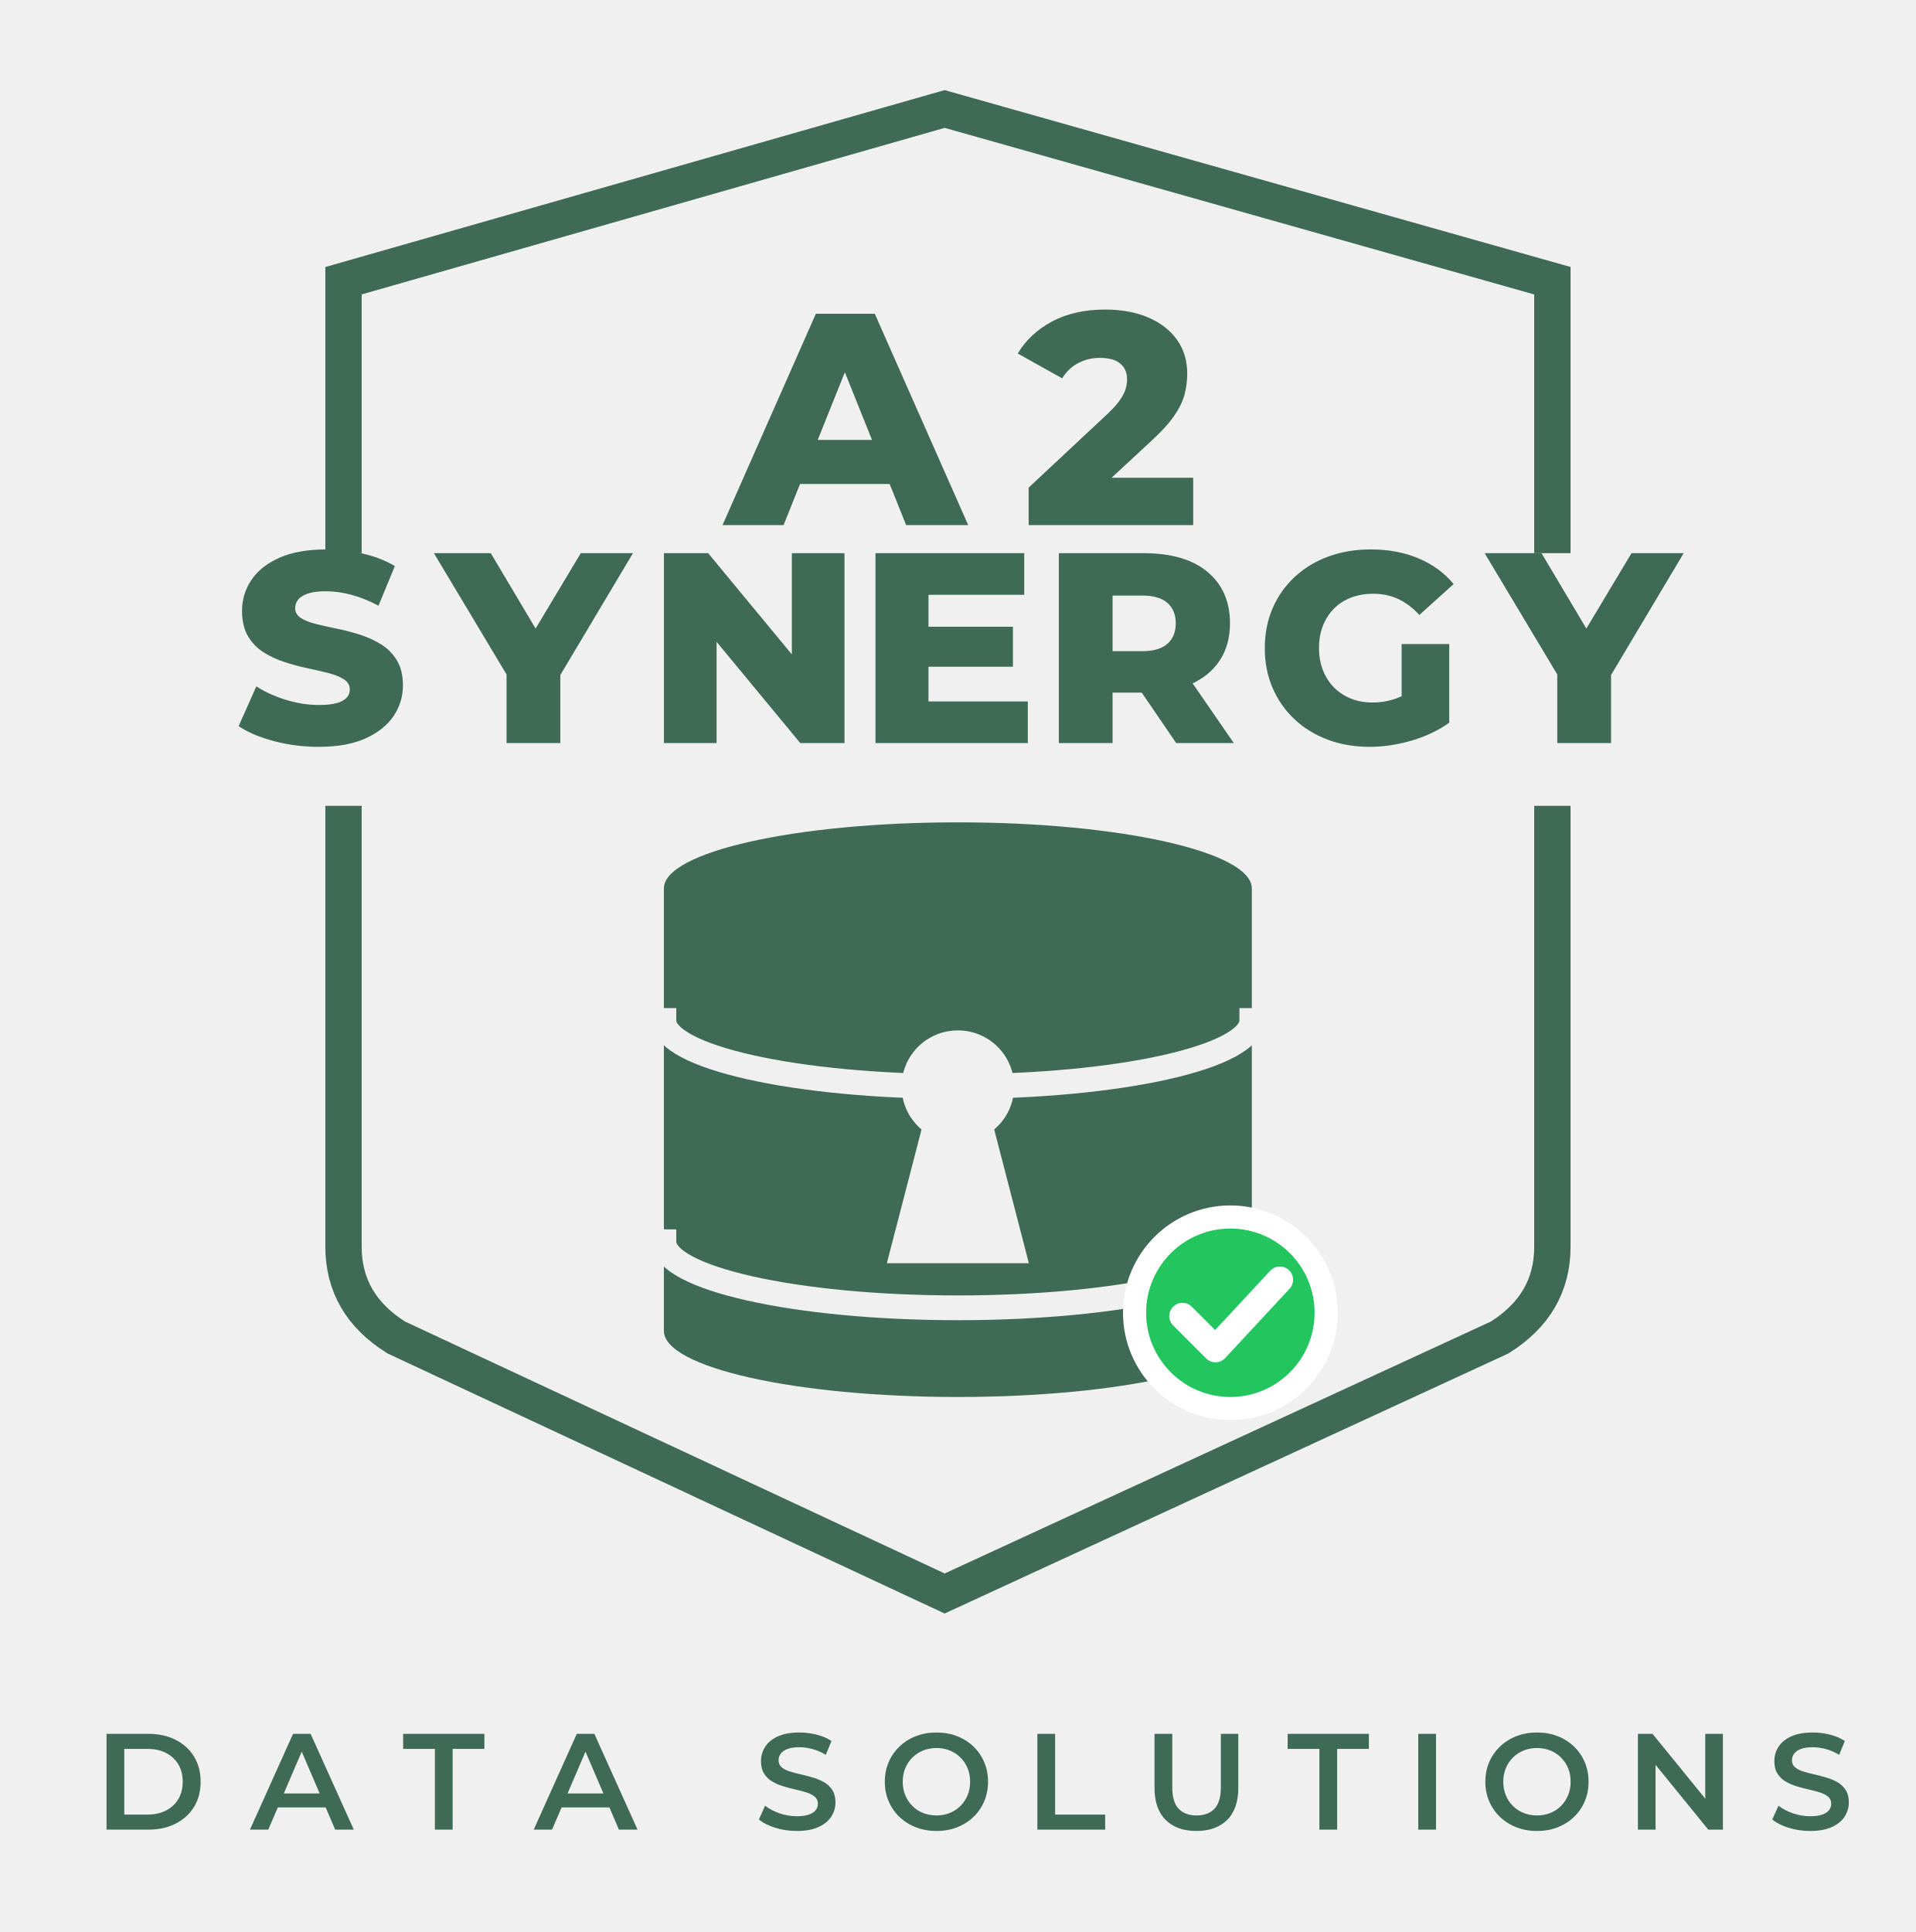
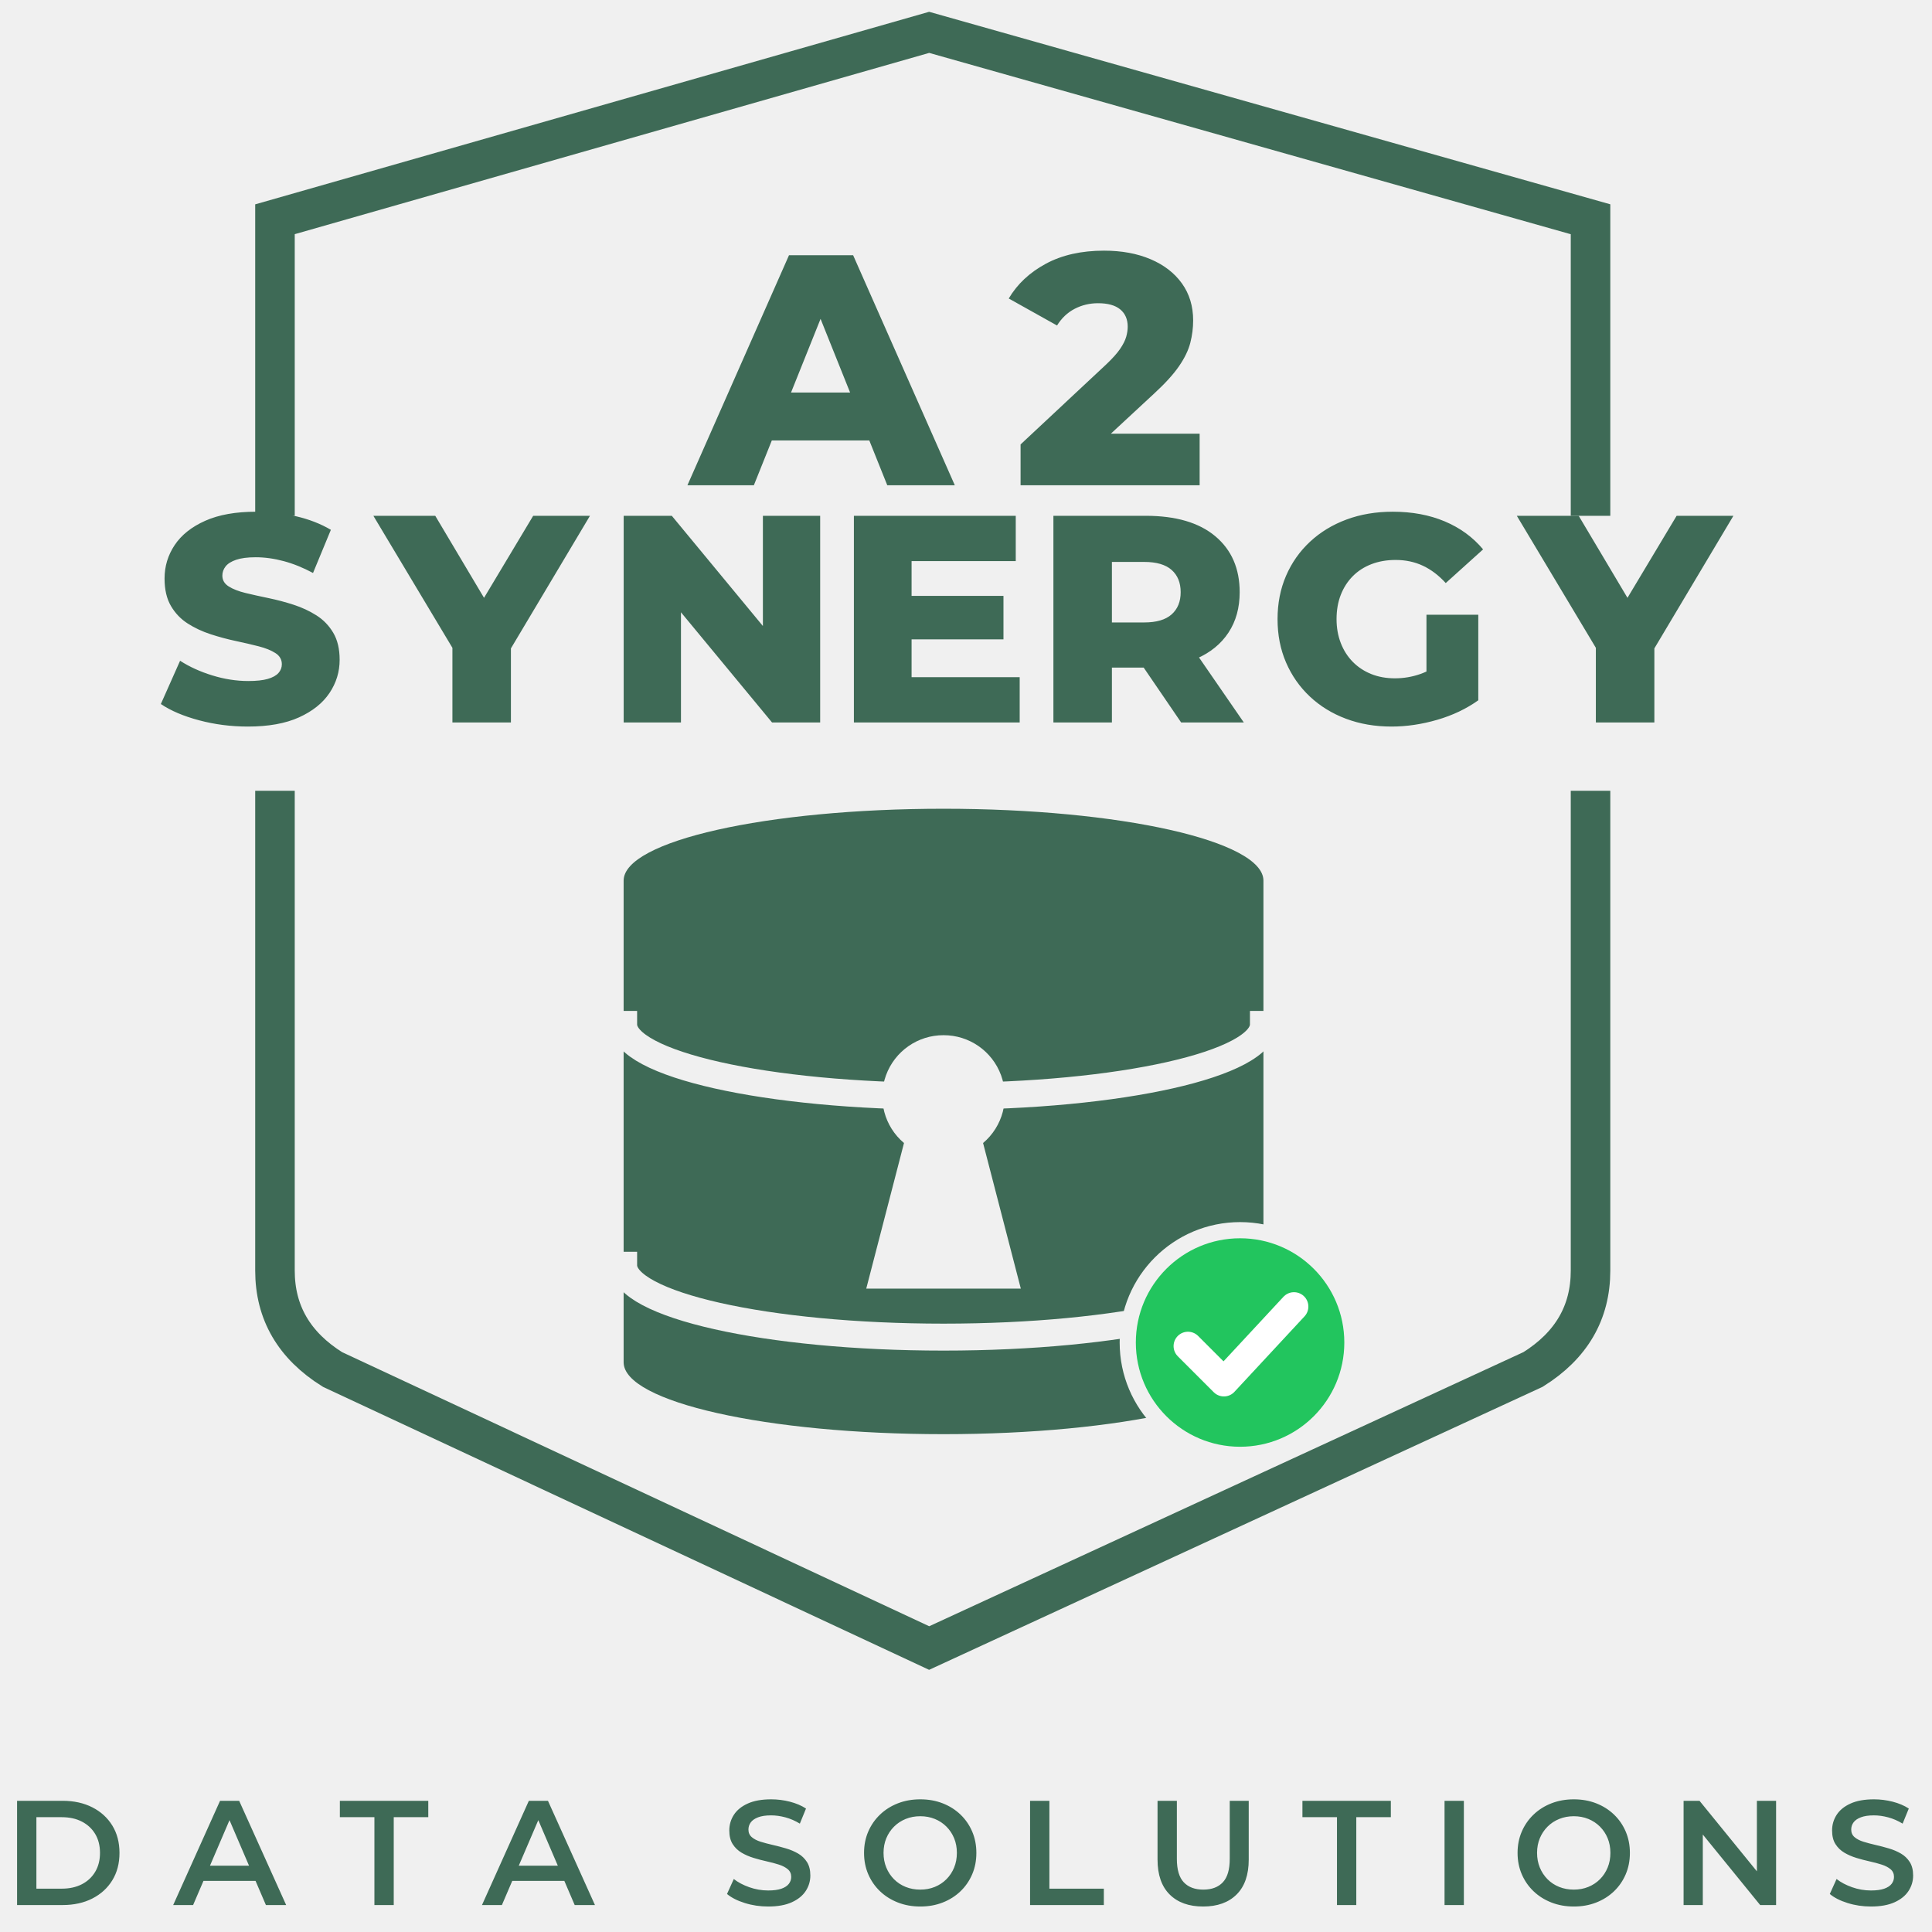
- <svg xmlns="http://www.w3.org/2000/svg" viewBox="170 370 1160 1170" role="img" aria-label="A2 Synergy Data Solutions">
+ <svg xmlns="http://www.w3.org/2000/svg" viewBox="225 418 1075 1075" role="img" aria-label="A2 Synergy Data Solutions">
  <defs>
    <mask id="db" maskUnits="userSpaceOnUse" x="540" y="850" width="420" height="400">
      <path d="M572,908 A178,40 0 0 1 928,908 V1176 A178,40 0 0 1 572,1176 Z" fill="#fff" />
      <path d="M560,988 H572 A178,40 0 0 0 928,988 H940 M560,1122 H572 A178,40 0 0 0 928,1122 H940" fill="none" stroke="#000" stroke-width="15" />
+       <circle cx="915" cy="1165" r="67" fill="#000" />
      <path d="M750,994 A34,34 0 0 1 772,1054 L793,1135 H707 L728,1054 A34,34 0 0 1 750,994 Z" fill="#000" />
    </mask>
  </defs>
  <g fill="#3e6a56">
    <path d="M378,705 V540 L742,436 L1110,540 V705 M1110,858 V1125 Q1110,1160 1078,1180 L742,1335 L410,1180 Q378,1160 378,1125 V858" fill="none" stroke="#3e6a56" stroke-width="22" stroke-linejoin="miter" />
    <path d="M607.5 688.0 664.022 560.0H699.692L756.271 688.0H718.69L674.47 577.7H688.683L644.463 688.0ZM638.397 663.081 647.723 636.422H710.234L719.617 663.081Z M792.868 688.0V665.288L840.776 620.513Q845.846 615.683 848.317 612.035Q850.789 608.388 851.634 605.409Q852.479 602.429 852.479 599.781Q852.479 593.608 848.321 590.162Q844.162 586.716 835.959 586.716Q828.985 586.716 822.986 589.819Q816.986 592.921 813.153 599.113L786.279 584.087Q793.397 572.056 806.897 564.764Q820.397 557.471 839.301 557.471Q854.024 557.471 865.216 562.238Q876.409 567.005 882.651 575.71Q888.893 584.415 888.893 596.326Q888.893 602.543 887.311 608.731Q885.728 614.92 881.031 621.749Q876.333 628.578 867.177 636.989L829.257 672.142L823.115 659.304H892.5V688.0Z" />
    <path d="M362.925 822.272Q348.824 822.272 335.761 818.782Q322.697 815.292 314.5 809.729L325.201 785.653Q332.957 790.672 343.086 793.802Q353.215 796.932 363.151 796.932Q369.961 796.932 374.005 795.759Q378.05 794.586 379.937 792.476Q381.823 790.366 381.823 787.579Q381.823 783.693 378.271 781.401Q374.719 779.11 368.924 777.623Q363.128 776.136 356.189 774.663Q349.249 773.19 342.253 770.916Q335.257 768.641 329.461 764.939Q323.666 761.237 320.114 755.178Q316.562 749.119 316.562 739.919Q316.562 729.7 322.202 721.267Q327.841 712.835 339.166 707.782Q350.49 702.728 367.519 702.728Q378.725 702.728 389.652 705.244Q400.58 707.759 409.106 712.801L399.175 736.815Q390.938 732.391 382.894 730.23Q374.85 728.068 367.242 728.068Q360.534 728.068 356.433 729.462Q352.331 730.855 350.527 733.161Q348.723 735.467 348.723 738.305Q348.723 742.078 352.275 744.312Q355.827 746.547 361.622 747.952Q367.417 749.357 374.414 750.799Q381.41 752.24 388.35 754.49Q395.289 756.739 401.085 760.415Q406.88 764.092 410.432 770.094Q413.984 776.096 413.984 785.132Q413.984 795.187 408.319 803.62Q402.654 812.052 391.36 817.162Q380.067 822.272 362.925 822.272Z M476.731 820.0V771.349L484.175 790.893L432.747 705.0H467.18L504.235 767.309H484.339L521.671 705.0H553.266L502.065 790.893L509.282 771.349V820.0Z M572.029 820.0V705.0H598.803L662.131 781.613H649.487V705.0H681.359V820.0H654.585L591.257 743.387H603.901V820.0Z M700.122 820.0V705.0H790.185V730.215H732.221V794.785H792.372V820.0ZM729.949 773.757V749.55H783.348V773.757Z M811.136 820.0V705.0H862.461Q887.687 705.0 901.232 716.384Q914.778 727.768 914.778 747.505Q914.778 760.557 908.549 769.989Q902.32 779.422 890.854 784.438Q879.388 789.454 863.594 789.454H829.19L843.687 775.762V820.0ZM882.214 820.0 853.651 778.158H888.248L917.089 820.0ZM843.687 779.319 829.19 764.341H861.69Q871.882 764.341 876.915 759.86Q881.948 755.379 881.948 747.505Q881.948 739.58 876.915 735.124Q871.882 730.669 861.69 730.669H829.19L843.687 715.639Z M999.272 822.272Q985.512 822.272 973.919 817.918Q962.325 813.565 953.802 805.54Q945.279 797.516 940.566 786.585Q935.852 775.654 935.852 762.5Q935.852 749.346 940.566 738.415Q945.279 727.484 953.884 719.46Q962.489 711.435 974.196 707.082Q985.903 702.728 999.941 702.728Q1016.109 702.728 1028.912 708.121Q1041.715 713.515 1050.218 723.683L1029.439 742.423Q1023.558 735.977 1016.698 732.773Q1009.838 729.57 1001.556 729.57Q994.18 729.57 988.113 731.898Q982.045 734.226 977.717 738.591Q973.389 742.956 971.036 748.978Q968.682 755 968.682 762.5Q968.682 769.723 971.036 775.801Q973.389 781.88 977.717 786.27Q982.045 790.661 987.974 793.045Q993.902 795.43 1001.165 795.43Q1008.45 795.43 1015.304 793.034Q1022.159 790.638 1029.274 784.86L1047.544 807.65Q1037.591 814.766 1024.68 818.519Q1011.77 822.272 999.272 822.272ZM1047.544 807.65 1018.709 803.486V760.041H1047.544Z M1112.965 820.0V771.349L1120.409 790.893L1068.982 705.0H1103.414L1140.469 767.309H1120.573L1157.906 705.0H1189.5L1138.299 790.893L1145.517 771.349V820.0Z" />
    <rect x="540" y="850" width="420" height="400" mask="url(#db)" />
    <path d="M234.5 1478.0V1420.0H259.839Q269.245 1420.0 276.367 1423.63Q283.489 1427.259 287.487 1433.758Q291.486 1440.257 291.486 1449.0Q291.486 1457.732 287.487 1464.236Q283.489 1470.741 276.367 1474.37Q269.245 1478.0 259.839 1478.0ZM245.253 1468.886H259.299Q265.823 1468.886 270.589 1466.41Q275.356 1463.934 277.998 1459.456Q280.639 1454.979 280.639 1449.0Q280.639 1442.939 277.998 1438.502Q275.356 1434.066 270.589 1431.59Q265.823 1429.114 259.299 1429.114H245.253Z M321.365 1478.0 347.441 1420.0H358.079L384.227 1478.0H372.955L350.55 1425.745H354.854L332.449 1478.0ZM333.415 1464.573 336.294 1456.114H367.592L370.543 1464.573Z M433.328 1478.0V1429.103H414.106V1420.0H463.303V1429.103H444.081V1478.0Z M493.183 1478.0 519.258 1420.0H529.896L556.044 1478.0H544.773L522.368 1425.745H526.672L504.267 1478.0ZM505.233 1464.573 508.112 1456.114H539.409L542.361 1464.573Z M652.415 1478.821Q645.629 1478.821 639.411 1476.875Q633.194 1474.929 629.524 1471.845L633.296 1463.509Q636.79 1466.273 641.922 1468.084Q647.054 1469.894 652.436 1469.894Q656.985 1469.894 659.791 1468.908Q662.597 1467.922 663.92 1466.208Q665.243 1464.494 665.243 1462.345Q665.243 1459.689 663.359 1458.092Q661.474 1456.495 658.435 1455.513Q655.396 1454.531 651.711 1453.718Q648.025 1452.906 644.334 1451.782Q640.643 1450.658 637.604 1448.86Q634.565 1447.063 632.681 1444.1Q630.796 1441.137 630.796 1436.497Q630.796 1431.761 633.316 1427.833Q635.835 1423.905 641.012 1421.542Q646.19 1419.179 654.129 1419.179Q659.362 1419.179 664.502 1420.494Q669.642 1421.809 673.478 1424.306L670.048 1432.703Q666.172 1430.332 662.045 1429.219Q657.919 1428.106 654.035 1428.106Q649.631 1428.106 646.819 1429.18Q644.008 1430.254 642.726 1432.021Q641.445 1433.787 641.445 1436.008Q641.445 1438.654 643.329 1440.245Q645.213 1441.836 648.252 1442.777Q651.291 1443.718 654.982 1444.561Q658.673 1445.404 662.359 1446.492Q666.045 1447.58 669.084 1449.341Q672.123 1451.103 674.007 1454.06Q675.891 1457.018 675.891 1461.575Q675.891 1466.229 673.336 1470.156Q670.781 1474.084 665.572 1476.452Q660.364 1478.821 652.415 1478.821Z M737.078 1478.821Q730.334 1478.821 724.599 1476.584Q718.865 1474.346 714.654 1470.317Q710.443 1466.288 708.107 1460.863Q705.771 1455.437 705.771 1448.995Q705.771 1442.552 708.107 1437.135Q710.443 1431.717 714.663 1427.675Q718.883 1423.633 724.592 1421.406Q730.301 1419.179 737.057 1419.179Q743.822 1419.179 749.505 1421.393Q755.188 1423.607 759.393 1427.626Q763.598 1431.645 765.934 1437.087Q768.27 1442.53 768.27 1449.002Q768.27 1455.474 765.934 1460.917Q763.598 1466.36 759.393 1470.376Q755.188 1474.393 749.505 1476.607Q743.822 1478.821 737.078 1478.821ZM737.056 1469.416Q741.45 1469.416 745.152 1467.906Q748.853 1466.396 751.603 1463.64Q754.353 1460.885 755.888 1457.16Q757.424 1453.436 757.424 1448.978Q757.424 1444.521 755.896 1440.824Q754.369 1437.127 751.616 1434.368Q748.862 1431.609 745.157 1430.097Q741.451 1428.584 737.057 1428.584Q732.663 1428.584 728.94 1430.099Q725.217 1431.613 722.451 1434.377Q719.686 1437.141 718.151 1440.843Q716.617 1444.545 716.617 1448.976Q716.617 1453.407 718.148 1457.132Q719.679 1460.856 722.439 1463.637Q725.199 1466.417 728.93 1467.916Q732.662 1469.416 737.056 1469.416Z M798.15 1478.0V1420.0H808.902V1468.897H839.197V1478.0Z M894.446 1478.821Q882.548 1478.821 875.813 1472.117Q869.077 1465.414 869.077 1452.694V1420.0H879.83V1452.33Q879.83 1461.267 883.675 1465.341Q887.521 1469.416 894.539 1469.416Q901.568 1469.416 905.408 1465.341Q909.248 1461.267 909.248 1452.33V1420.0H919.814V1452.694Q919.814 1465.414 913.078 1472.117Q906.343 1478.821 894.446 1478.821Z M968.916 1478.0V1429.103H949.694V1420.0H998.891V1429.103H979.669V1478.0Z M1028.77 1478.0V1420.0H1039.523V1478.0Z M1100.709 1478.821Q1093.965 1478.821 1088.231 1476.584Q1082.497 1474.346 1078.286 1470.317Q1074.075 1466.288 1071.739 1460.863Q1069.402 1455.437 1069.402 1448.995Q1069.402 1442.552 1071.739 1437.135Q1074.075 1431.717 1078.295 1427.675Q1082.515 1423.633 1088.224 1421.406Q1093.932 1419.179 1100.688 1419.179Q1107.453 1419.179 1113.137 1421.393Q1118.82 1423.607 1123.025 1427.626Q1127.23 1431.645 1129.566 1437.087Q1131.902 1442.53 1131.902 1449.002Q1131.902 1455.474 1129.566 1460.917Q1127.23 1466.36 1123.025 1470.376Q1118.82 1474.393 1113.137 1476.607Q1107.453 1478.821 1100.709 1478.821ZM1100.688 1469.416Q1105.082 1469.416 1108.783 1467.906Q1112.485 1466.396 1115.235 1463.64Q1117.985 1460.885 1119.52 1457.16Q1121.055 1453.436 1121.055 1448.978Q1121.055 1444.521 1119.528 1440.824Q1118.001 1437.127 1115.247 1434.368Q1112.494 1431.609 1108.788 1430.097Q1105.083 1428.584 1100.689 1428.584Q1096.295 1428.584 1092.572 1430.099Q1088.849 1431.613 1086.083 1434.377Q1083.317 1437.141 1081.783 1440.843Q1080.249 1444.545 1080.249 1448.976Q1080.249 1453.407 1081.78 1457.132Q1083.311 1460.856 1086.07 1463.637Q1088.83 1466.417 1092.562 1467.916Q1096.294 1469.416 1100.688 1469.416Z M1161.781 1478.0V1420.0H1170.641L1206.992 1464.676H1202.565V1420.0H1213.253V1478.0H1204.393L1168.043 1433.324H1172.47V1478.0Z M1266.024 1478.821Q1259.237 1478.821 1253.02 1476.875Q1246.803 1474.929 1243.133 1471.845L1246.905 1463.509Q1250.399 1466.273 1255.53 1468.084Q1260.662 1469.894 1266.045 1469.894Q1270.594 1469.894 1273.4 1468.908Q1276.206 1467.922 1277.529 1466.208Q1278.851 1464.494 1278.851 1462.345Q1278.851 1459.689 1276.967 1458.092Q1275.083 1456.495 1272.044 1455.513Q1269.005 1454.531 1265.319 1453.718Q1261.634 1452.906 1257.943 1451.782Q1254.251 1450.658 1251.213 1448.86Q1248.174 1447.063 1246.289 1444.1Q1244.405 1441.137 1244.405 1436.497Q1244.405 1431.761 1246.924 1427.833Q1249.444 1423.905 1254.621 1421.542Q1259.799 1419.179 1267.737 1419.179Q1272.971 1419.179 1278.111 1420.494Q1283.251 1421.809 1287.086 1424.306L1283.656 1432.703Q1279.781 1430.332 1275.654 1429.219Q1271.527 1428.106 1267.644 1428.106Q1263.239 1428.106 1260.428 1429.18Q1257.616 1430.254 1256.335 1432.021Q1255.054 1433.787 1255.054 1436.008Q1255.054 1438.654 1256.938 1440.245Q1258.822 1441.836 1261.861 1442.777Q1264.9 1443.718 1268.591 1444.561Q1272.282 1445.404 1275.968 1446.492Q1279.654 1447.58 1282.692 1449.341Q1285.731 1451.103 1287.616 1454.06Q1289.5 1457.018 1289.5 1461.575Q1289.5 1466.229 1286.945 1470.156Q1284.389 1474.084 1279.181 1476.452Q1273.973 1478.821 1266.024 1478.821Z" />
  </g>
-   <circle cx="915" cy="1165" r="58" fill="#22c55e" stroke="#ffffff" stroke-width="14" />
+   <circle cx="915" cy="1165" r="58" fill="#22c55e" />
  <path d="M886,1167 L906,1187 L945,1145" fill="none" stroke="#fff" stroke-width="16" stroke-linecap="round" stroke-linejoin="round" />
</svg>
